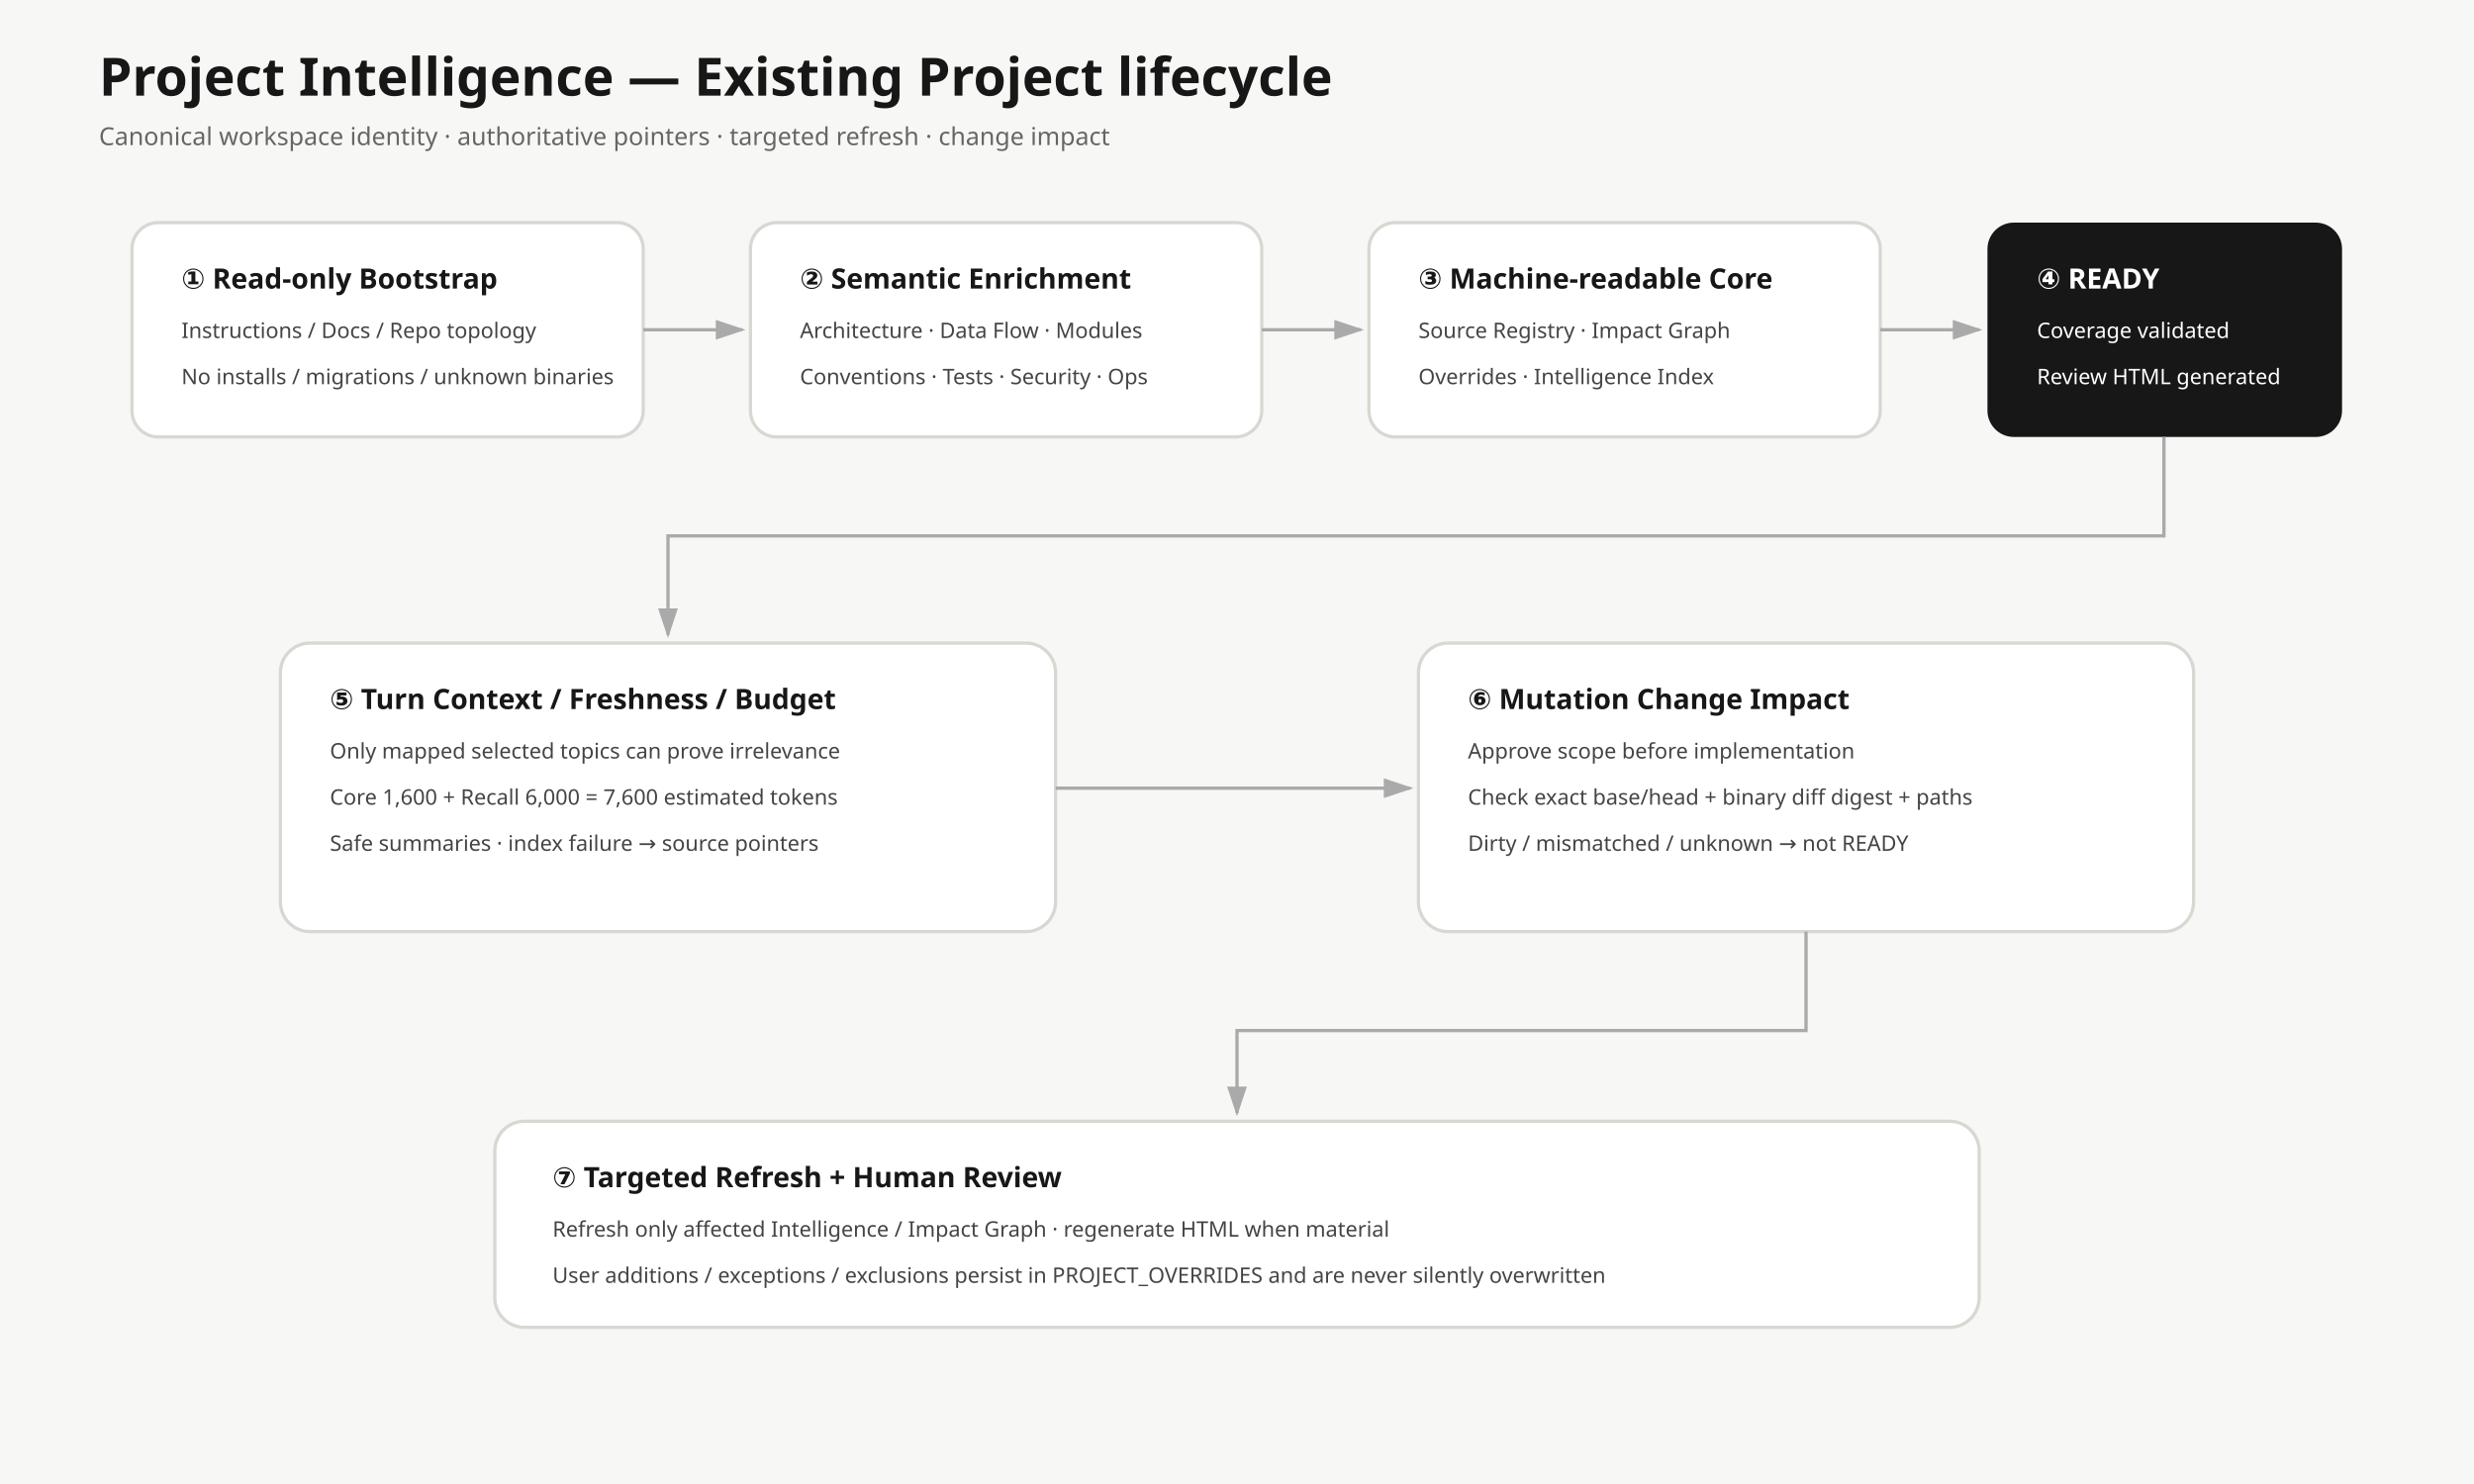
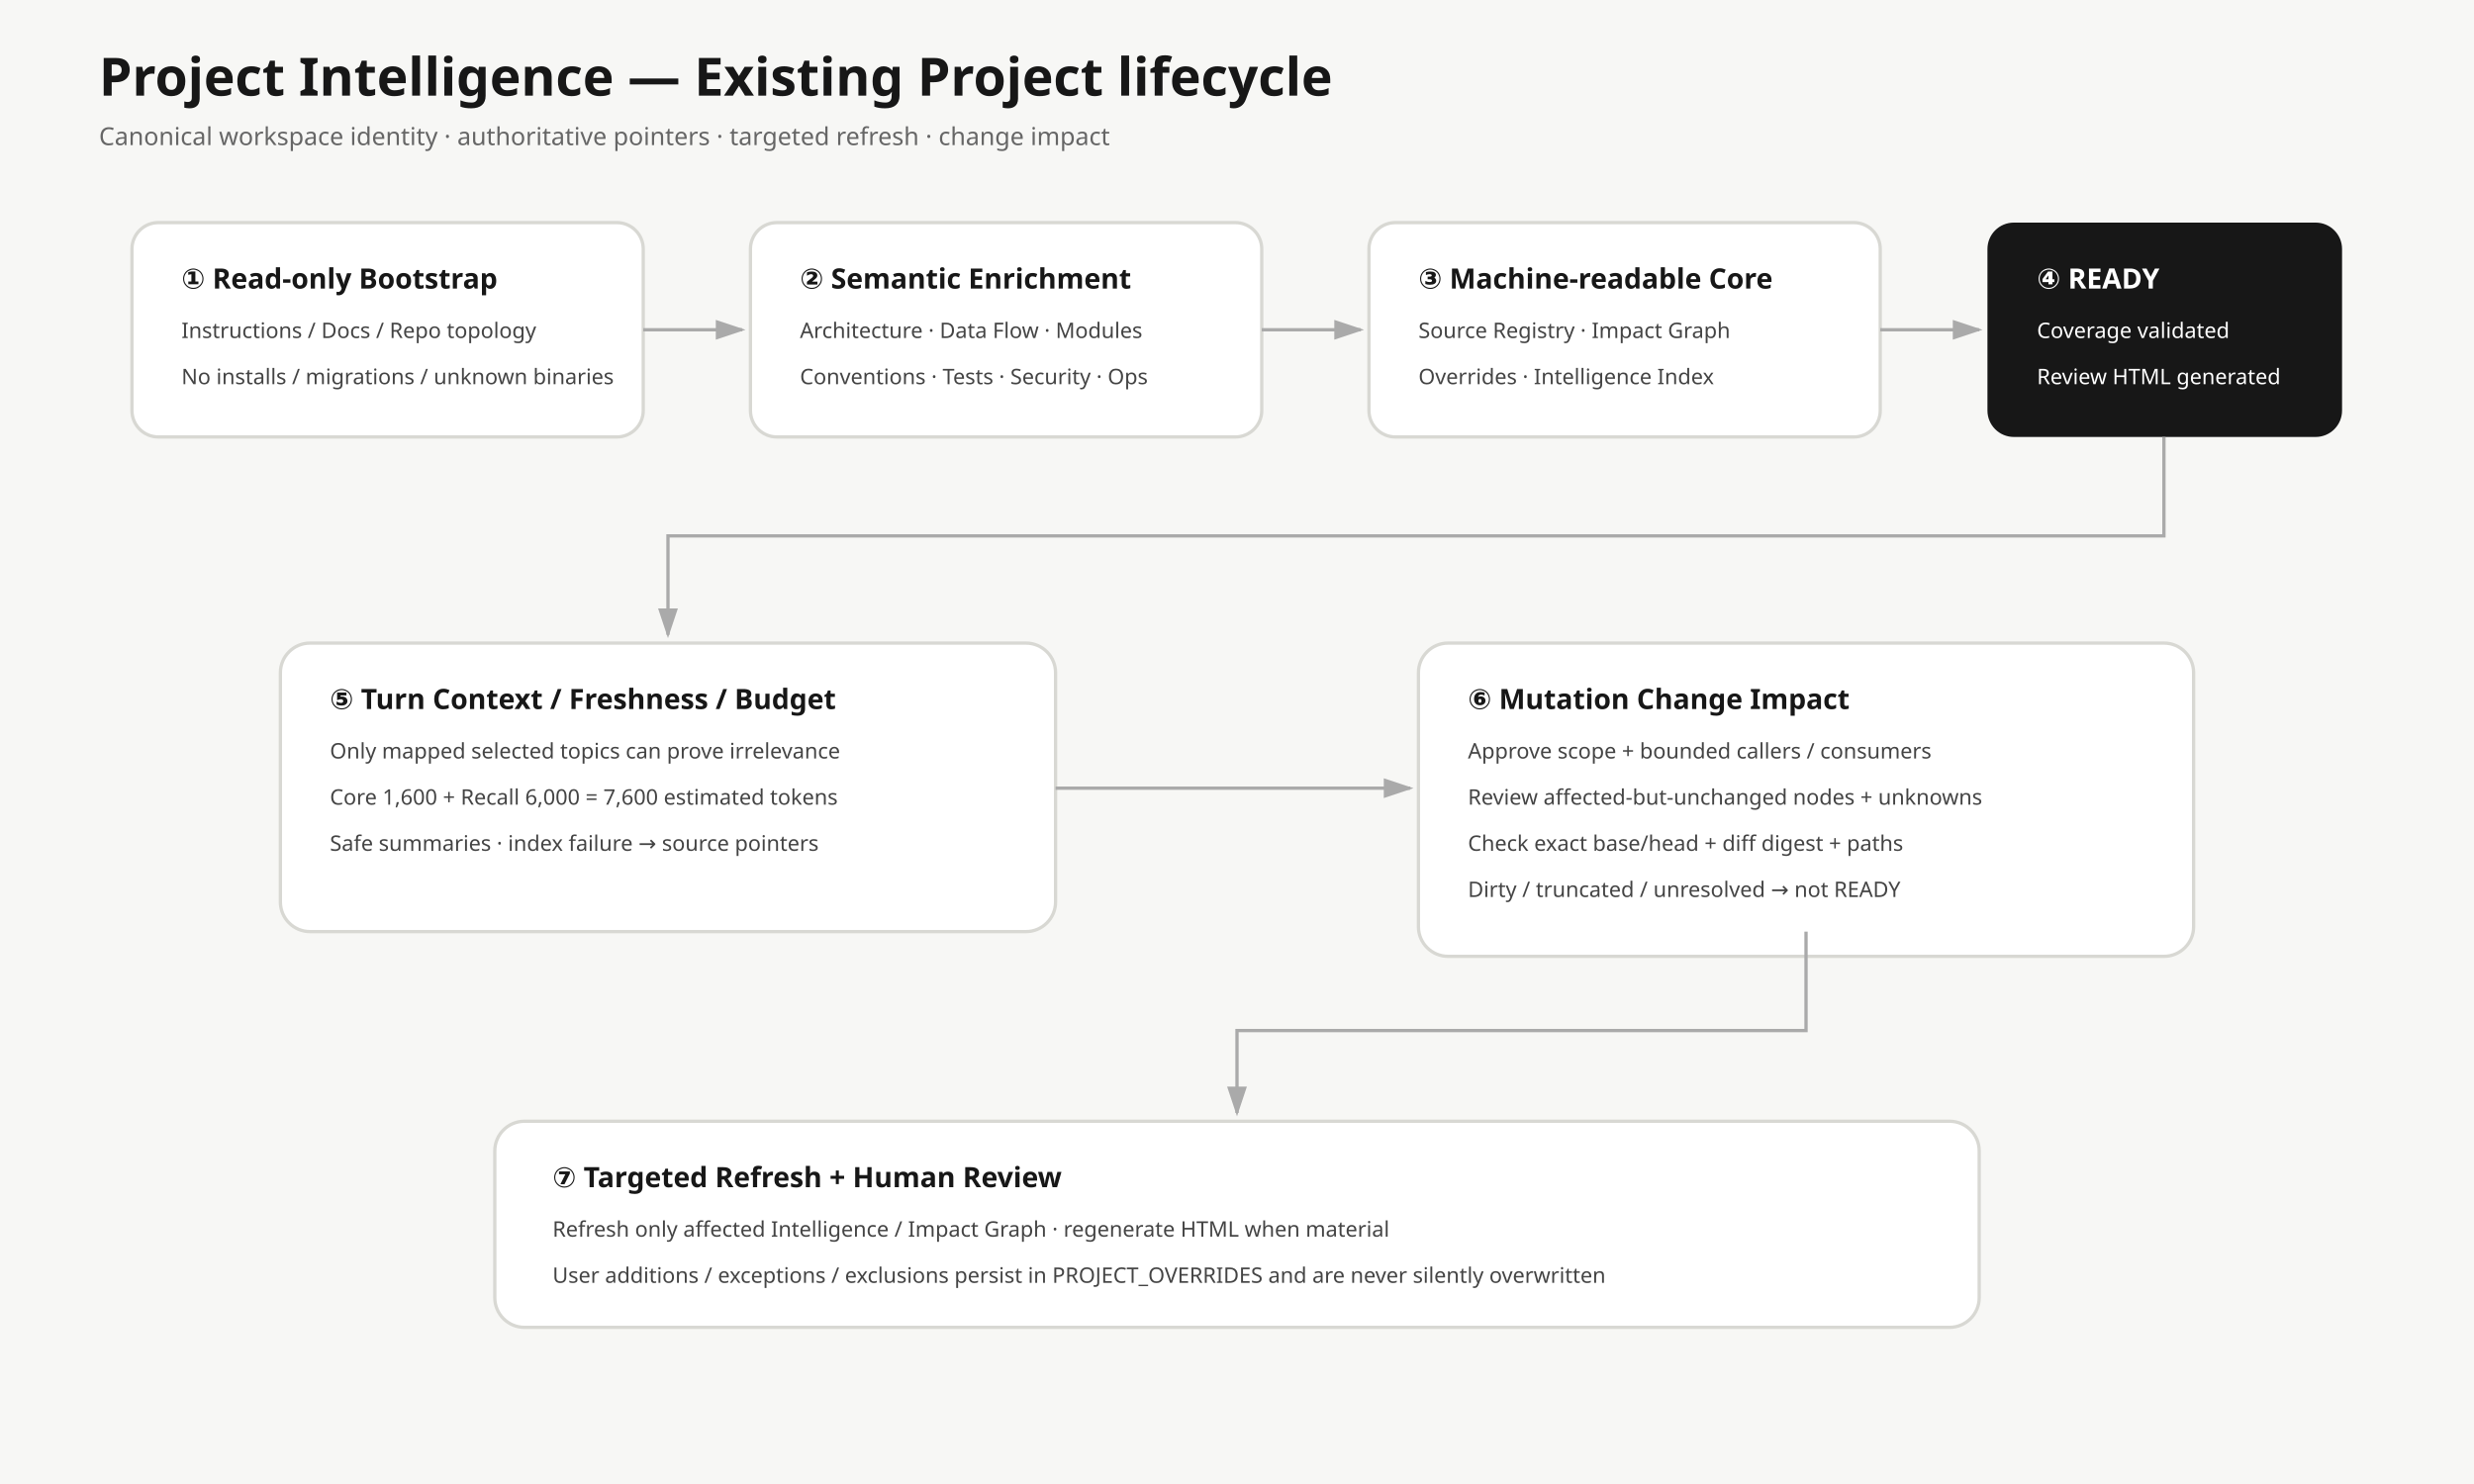
<svg xmlns="http://www.w3.org/2000/svg" width="1500" height="900" viewBox="0 0 1500 900">
  <rect width="1500" height="900" fill="#f7f7f5" />
  <style>.title{font:700 32px system-ui,sans-serif;fill:#171717}.sub{font:400 15px system-ui,sans-serif;fill:#666}.h{font:700 17px system-ui,sans-serif;fill:#171717}.t{font:400 13px system-ui,sans-serif;fill:#444}.box{fill:#fff;stroke:#d8d8d3;stroke-width:2}.dark{fill:#171717}.white{fill:#fff}.line{stroke:#aaa;stroke-width:2;fill:none;marker-end:url(#a)}</style>
  <defs>
    <marker id="a" markerWidth="10" markerHeight="10" refX="8" refY="3" orient="auto">
      <path d="M0,0 L0,6 L9,3 z" fill="#aaa" />
    </marker>
  </defs>
  <text x="60" y="58" class="title">Project Intelligence — Existing Project lifecycle</text>
  <text x="60" y="88" class="sub">Canonical workspace identity · authoritative pointers · targeted refresh · change impact</text>
  <rect x="80" y="135" width="310" height="130" rx="16" class="box" />
  <text x="110" y="175" class="h">① Read-only Bootstrap</text>
  <text x="110" y="205" class="t">Instructions / Docs / Repo topology</text>
  <text x="110" y="233" class="t">No installs / migrations / unknown binaries</text>
  <rect x="455" y="135" width="310" height="130" rx="16" class="box" />
  <text x="485" y="175" class="h">② Semantic Enrichment</text>
  <text x="485" y="205" class="t">Architecture · Data Flow · Modules</text>
  <text x="485" y="233" class="t">Conventions · Tests · Security · Ops</text>
  <rect x="830" y="135" width="310" height="130" rx="16" class="box" />
  <text x="860" y="175" class="h">③ Machine-readable Core</text>
  <text x="860" y="205" class="t">Source Registry · Impact Graph</text>
  <text x="860" y="233" class="t">Overrides · Intelligence Index</text>
  <rect x="1205" y="135" width="215" height="130" rx="16" class="dark" />
  <text x="1235" y="175" class="h white">④ READY</text>
  <text x="1235" y="205" class="t white">Coverage validated</text>
  <text x="1235" y="233" class="t white">Review HTML generated</text>
  <path d="M390 200 L450 200" class="line" />
  <path d="M765 200 L825 200" class="line" />
  <path d="M1140 200 L1200 200" class="line" />
  <rect x="170" y="390" width="470" height="175" rx="18" class="box" />
  <text x="200" y="430" class="h">⑤ Turn Context / Freshness / Budget</text>
  <text x="200" y="460" class="t">Only mapped selected topics can prove irrelevance</text>
  <text x="200" y="488" class="t">Core 1,600 + Recall 6,000 = 7,600 estimated tokens</text>
  <text x="200" y="516" class="t">Safe summaries · index failure → source pointers</text>
-   <rect x="860" y="390" width="470" height="175" rx="18" class="box" />
+   <rect x="860" y="390" width="470" height="190" rx="18" class="box" />
  <text x="890" y="430" class="h">⑥ Mutation Change Impact</text>
-   <text x="890" y="460" class="t">Approve scope before implementation</text>
-   <text x="890" y="488" class="t">Check exact base/head + binary diff digest + paths</text>
-   <text x="890" y="516" class="t">Dirty / mismatched / unknown → not READY</text>
+   <text x="890" y="460" class="t">Approve scope + bounded callers / consumers</text>
+   <text x="890" y="488" class="t">Review affected-but-unchanged nodes + unknowns</text>
+   <text x="890" y="516" class="t">Check exact base/head + diff digest + paths</text>
+   <text x="890" y="544" class="t">Dirty / truncated / unresolved → not READY</text>
  <path d="M1312 265 L1312 325 L405 325 L405 385" class="line" />
  <path d="M640 478 L855 478" class="line" />
  <rect x="300" y="680" width="900" height="125" rx="18" class="box" />
  <text x="335" y="720" class="h">⑦ Targeted Refresh + Human Review</text>
  <text x="335" y="750" class="t">Refresh only affected Intelligence / Impact Graph · regenerate HTML when material</text>
  <text x="335" y="778" class="t">User additions / exceptions / exclusions persist in PROJECT_OVERRIDES and are never silently overwritten</text>
  <path d="M1095 565 L1095 625 L750 625 L750 675" class="line" />
</svg>
